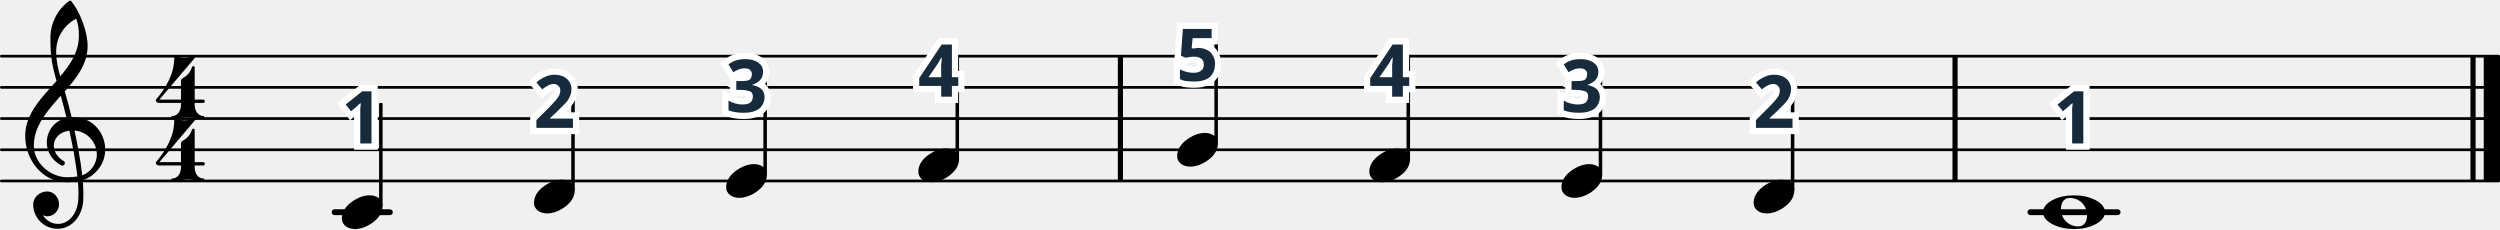
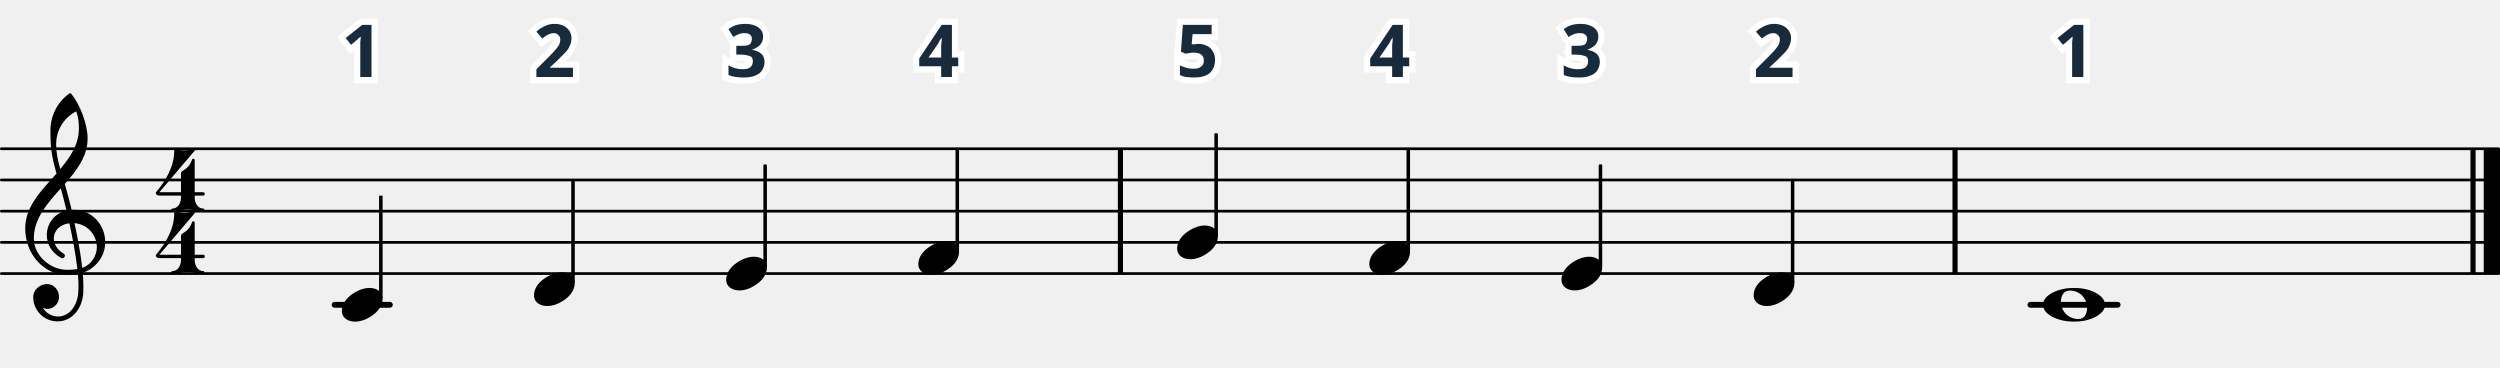
- <svg xmlns="http://www.w3.org/2000/svg" version="1.2" viewBox="0.0 -0.02 80.123 7.35" color="black">
+ <svg xmlns="http://www.w3.org/2000/svg" version="1.2" viewBox="0.0 -2.988 80.123 11.768" color="black">
  <style type="text/css">

tspan { white-space: pre; }

</style>
  <g transform="translate(0, 5.78)">
    <line stroke-linejoin="round" stroke-linecap="round" stroke-width="0.087" stroke="currentColor" x1="0.043" y1="0" x2="80.079" y2="0" />
  </g>
  <g transform="translate(0, 4.78)">
    <line stroke-linejoin="round" stroke-linecap="round" stroke-width="0.087" stroke="currentColor" x1="0.043" y1="0" x2="80.079" y2="0" />
  </g>
  <g transform="translate(0, 3.78)">
    <line stroke-linejoin="round" stroke-linecap="round" stroke-width="0.087" stroke="currentColor" x1="0.043" y1="0" x2="80.079" y2="0" />
  </g>
  <g transform="translate(0, 2.78)">
    <line stroke-linejoin="round" stroke-linecap="round" stroke-width="0.087" stroke="currentColor" x1="0.043" y1="0" x2="80.079" y2="0" />
  </g>
  <g transform="translate(0, 1.78)">
    <line stroke-linejoin="round" stroke-linecap="round" stroke-width="0.087" stroke="currentColor" x1="0.043" y1="0" x2="80.079" y2="0" />
  </g>
  <g transform="translate(35.826, 3.78)">
    <rect x="0" y="-2" width="0.165" height="4" ry="0" fill="currentColor" />
  </g>
  <g transform="translate(62.575, 3.78)">
    <rect x="0" y="-2" width="0.165" height="4" ry="0" fill="currentColor" />
  </g>
  <g transform="translate(79.602, 3.78)">
    <rect x="0" y="-2" width="0.521" height="4" ry="0" fill="currentColor" />
  </g>
  <g transform="translate(79.176, 3.78)">
    <rect x="0" y="-2" width="0.165" height="4" ry="0" fill="currentColor" />
  </g>
  <g transform="translate(0, 6.78)">
    <rect x="64.979" y="-0.093" width="2.983" height="0.187" ry="0.093" fill="currentColor" />
  </g>
  <g transform="translate(0, 6.78)">
    <rect x="10.63" y="-0.093" width="1.959" height="0.187" ry="0.093" fill="currentColor" />
  </g>
  <g transform="translate(57.452, 3.78)">
    <rect x="-0.057" y="-1" width="0.113" height="3.303" ry="0.032" fill="currentColor" />
  </g>
  <g>
    <g transform="translate(56.203, 6.28)">
      <path transform="scale(0.004, -0.004)" d="M222 135c53 0 104 -27 104 -86c0 -71 -56 -120 -103 -148c-36 -22 -76 -36 -118 -36c-53 0 -105 27 -105 86c0 71 57 120 104 148c36 22 76 36 118 36z" fill="currentColor" />
    </g>
  </g>
  <g transform="translate(51.294, 3.78)">
    <rect x="-0.057" y="-1.5" width="0.113" height="3.303" ry="0.032" fill="currentColor" />
  </g>
  <g>
    <g transform="translate(50.044, 5.78)">
      <path transform="scale(0.004, -0.004)" d="M222 135c53 0 104 -27 104 -86c0 -71 -56 -120 -103 -148c-36 -22 -76 -36 -118 -36c-53 0 -105 27 -105 86c0 71 57 120 104 148c36 22 76 36 118 36z" fill="currentColor" />
    </g>
  </g>
  <g>
    <g transform="translate(65.476, 6.78)">
      <path transform="scale(0.004, -0.004)" d="M215 114c-50 0 -71 -42 -71 -88c0 -79 60 -140 139 -140c50 0 70 42 70 88c0 79 -59 140 -138 140zM497 0c0 -43 -35 -74 -73 -95c-54 -29 -114 -40 -175 -40s-122 11 -176 40c-38 21 -73 52 -73 95s35 74 73 95c54 29 115 40 176 40s121 -11 175 -40 c38 -21 73 -52 73 -95z" fill="currentColor" />
    </g>
  </g>
  <g transform="translate(45.135, 3.78)">
    <rect x="-0.057" y="-2" width="0.113" height="3.303" ry="0.032" fill="currentColor" />
  </g>
  <g>
    <g transform="translate(43.886, 5.28)">
      <path transform="scale(0.004, -0.004)" d="M222 135c53 0 104 -27 104 -86c0 -71 -56 -120 -103 -148c-36 -22 -76 -36 -118 -36c-53 0 -105 27 -105 86c0 71 57 120 104 148c36 22 76 36 118 36z" fill="currentColor" />
    </g>
  </g>
  <g>
    <g transform="translate(23.274, 5.78)">
      <path transform="scale(0.004, -0.004)" d="M222 135c53 0 104 -27 104 -86c0 -71 -56 -120 -103 -148c-36 -22 -76 -36 -118 -36c-53 0 -105 27 -105 86c0 71 57 120 104 148c36 22 76 36 118 36z" fill="currentColor" />
    </g>
  </g>
  <g transform="translate(18.365, 3.78)">
    <rect x="-0.057" y="-1" width="0.113" height="3.303" ry="0.032" fill="currentColor" />
  </g>
  <g>
    <g transform="translate(17.115, 6.28)">
      <path transform="scale(0.004, -0.004)" d="M222 135c53 0 104 -27 104 -86c0 -71 -56 -120 -103 -148c-36 -22 -76 -36 -118 -36c-53 0 -105 27 -105 86c0 71 57 120 104 148c36 22 76 36 118 36z" fill="currentColor" />
    </g>
  </g>
  <g transform="translate(12.206, 3.78)">
    <rect x="-0.057" y="-0.5" width="0.113" height="3.303" ry="0.032" fill="currentColor" />
  </g>
  <g transform="translate(5, 3.78)">
    <path transform="scale(0.004, -0.004)" d="M208 319c21 13 42 27 57 47c11 15 18 32 25 49c4 9 20 7 20 -7v-256h68c9 0 13 -7 13 -14s-4 -13 -13 -13h-68v-16c0 -45 26 -88 68 -88c7 0 10 -5 10 -10s-3 -11 -10 -11c-41 0 -82 13 -123 13s-82 -13 -123 -13c-7 0 -10 6 -10 11s3 10 10 10c42 0 68 43 68 88v16h-173 c-21 0 -29 13 -29 21c0 2 1 5 2 6c81 96 146 208 146 333c0 8 5 15 12 15h3c22 -7 44 -13 67 -13s45 6 67 13c2 1 2 1 4 1c10 0 16 -10 11 -16l-283 -333h173v147c0 8 2 16 8 20z" fill="currentColor" />
  </g>
  <g transform="translate(5, 5.784)">
    <path transform="scale(0.004, -0.004)" d="M208 319c21 13 42 27 57 47c11 15 18 32 25 49c4 9 20 7 20 -7v-256h68c9 0 13 -7 13 -14s-4 -13 -13 -13h-68v-16c0 -45 26 -88 68 -88c7 0 10 -5 10 -10s-3 -11 -10 -11c-41 0 -82 13 -123 13s-82 -13 -123 -13c-7 0 -10 6 -10 11s3 10 10 10c42 0 68 43 68 88v16h-173 c-21 0 -29 13 -29 21c0 2 1 5 2 6c81 96 146 208 146 333c0 8 5 15 12 15h3c22 -7 44 -13 67 -13s45 6 67 13c2 1 2 1 4 1c10 0 16 -10 11 -16l-283 -333h173v147c0 8 2 16 8 20z" fill="currentColor" />
  </g>
  <g transform="translate(0.8, 4.78)">
    <path transform="scale(0.004, -0.004)" d="M374 260c5 0 10 1 15 1c154 0 254 -127 254 -259c0 -76 -33 -153 -107 -208c-22 -17 -47 -29 -73 -37c3 -36 5 -72 5 -108c0 -19 0 -37 -1 -56c-7 -120 -88 -226 -206 -226c-108 0 -195 87 -195 195c0 58 53 104 112 104c54 0 95 -48 95 -104c0 -52 -43 -95 -95 -95 c-12 0 -24 4 -35 9c26 -41 70 -70 121 -70c96 0 157 93 163 193c1 18 2 35 2 53c0 32 -2 64 -5 96c-29 -5 -58 -8 -89 -8c-188 0 -333 171 -333 372c0 178 133 306 251 440c-18 63 -35 126 -42 191c-6 51 -7 102 -7 154c0 116 55 226 150 295c2 2 5 3 8 3s6 -1 8 -3 c70 -84 132 -246 132 -359c0 -144 -87 -256 -183 -365c20 -69 39 -138 55 -208zM459 -205c69 24 117 96 117 166c0 92 -69 184 -179 193c25 -117 48 -235 62 -359zM71 31c0 -136 131 -251 267 -251c28 0 55 2 82 6c-15 128 -38 247 -64 367c-79 -9 -125 -62 -125 -121 c0 -44 26 -92 82 -124c4 -4 7 -9 7 -14c0 -11 -9 -21 -20 -21c-3 0 -6 1 -9 2c-80 43 -116 114 -116 184c0 88 57 173 158 196c-14 60 -30 119 -46 178c-108 -121 -216 -242 -216 -402zM411 1050c-99 -50 -161 -151 -161 -262c0 -76 15 -137 33 -200c82 97 149 198 149 325 c0 58 -4 84 -21 137z" fill="currentColor" />
  </g>
  <g>
    <g transform="translate(10.957, 6.78)">
      <path transform="scale(0.004, -0.004)" d="M222 135c53 0 104 -27 104 -86c0 -71 -56 -120 -103 -148c-36 -22 -76 -36 -118 -36c-53 0 -105 27 -105 86c0 71 57 120 104 148c36 22 76 36 118 36z" fill="currentColor" />
    </g>
  </g>
  <g transform="translate(24.523, 3.78)">
    <rect x="-0.057" y="-1.5" width="0.113" height="3.303" ry="0.032" fill="currentColor" />
  </g>
  <g transform="translate(38.977, 3.78)">
    <rect x="-0.057" y="-2.5" width="0.113" height="3.303" ry="0.032" fill="currentColor" />
  </g>
  <g>
    <g transform="translate(37.727, 4.78)">
      <path transform="scale(0.004, -0.004)" d="M222 135c53 0 104 -27 104 -86c0 -71 -56 -120 -103 -148c-36 -22 -76 -36 -118 -36c-53 0 -105 27 -105 86c0 71 57 120 104 148c36 22 76 36 118 36z" fill="currentColor" />
    </g>
  </g>
  <g transform="translate(30.681, 3.78)">
    <rect x="-0.057" y="-2" width="0.113" height="3.303" ry="0.032" fill="currentColor" />
  </g>
  <g>
    <g transform="translate(29.432, 5.28)">
      <path transform="scale(0.004, -0.004)" d="M222 135c53 0 104 -27 104 -86c0 -71 -56 -120 -103 -148c-36 -22 -76 -36 -118 -36c-53 0 -105 27 -105 86c0 71 57 120 104 148c36 22 76 36 118 36z" fill="currentColor" />
    </g>
  </g>
  <g aria-label="ゆびばんごう">
-     <text x="11.61" y="4.58" font-size="2.35" font-family="sans-serif" font-weight="bold" text-anchor="middle" fill="#172b3d" stroke="white" stroke-width=".4" paint-order="stroke">1</text>
-     <text x="17.768" y="4.08" font-size="2.35" font-family="sans-serif" font-weight="bold" text-anchor="middle" fill="#172b3d" stroke="white" stroke-width=".4" paint-order="stroke">2</text>
-     <text x="23.927" y="3.58" font-size="2.35" font-family="sans-serif" font-weight="bold" text-anchor="middle" fill="#172b3d" stroke="white" stroke-width=".4" paint-order="stroke">3</text>
-     <text x="30.085" y="3.08" font-size="2.35" font-family="sans-serif" font-weight="bold" text-anchor="middle" fill="#172b3d" stroke="white" stroke-width=".4" paint-order="stroke">4</text>
-     <text x="38.38" y="2.58" font-size="2.35" font-family="sans-serif" font-weight="bold" text-anchor="middle" fill="#172b3d" stroke="white" stroke-width=".4" paint-order="stroke">5</text>
-     <text x="44.539" y="3.08" font-size="2.35" font-family="sans-serif" font-weight="bold" text-anchor="middle" fill="#172b3d" stroke="white" stroke-width=".4" paint-order="stroke">4</text>
-     <text x="50.697" y="3.58" font-size="2.35" font-family="sans-serif" font-weight="bold" text-anchor="middle" fill="#172b3d" stroke="white" stroke-width=".4" paint-order="stroke">3</text>
-     <text x="56.856" y="4.08" font-size="2.35" font-family="sans-serif" font-weight="bold" text-anchor="middle" fill="#172b3d" stroke="white" stroke-width=".4" paint-order="stroke">2</text>
-     <text x="66.471" y="4.58" font-size="2.35" font-family="sans-serif" font-weight="bold" text-anchor="middle" fill="#172b3d" stroke="white" stroke-width=".4" paint-order="stroke">1</text>
+     <text x="11.61" y="-0.52" font-size="2.35" font-family="sans-serif" font-weight="bold" text-anchor="middle" fill="#172b3d" stroke="white" stroke-width=".4" paint-order="stroke">1</text>
+     <text x="17.768" y="-0.52" font-size="2.35" font-family="sans-serif" font-weight="bold" text-anchor="middle" fill="#172b3d" stroke="white" stroke-width=".4" paint-order="stroke">2</text>
+     <text x="23.927" y="-0.52" font-size="2.35" font-family="sans-serif" font-weight="bold" text-anchor="middle" fill="#172b3d" stroke="white" stroke-width=".4" paint-order="stroke">3</text>
+     <text x="30.085" y="-0.52" font-size="2.35" font-family="sans-serif" font-weight="bold" text-anchor="middle" fill="#172b3d" stroke="white" stroke-width=".4" paint-order="stroke">4</text>
+     <text x="38.38" y="-0.52" font-size="2.35" font-family="sans-serif" font-weight="bold" text-anchor="middle" fill="#172b3d" stroke="white" stroke-width=".4" paint-order="stroke">5</text>
+     <text x="44.539" y="-0.52" font-size="2.35" font-family="sans-serif" font-weight="bold" text-anchor="middle" fill="#172b3d" stroke="white" stroke-width=".4" paint-order="stroke">4</text>
+     <text x="50.697" y="-0.52" font-size="2.35" font-family="sans-serif" font-weight="bold" text-anchor="middle" fill="#172b3d" stroke="white" stroke-width=".4" paint-order="stroke">3</text>
+     <text x="56.856" y="-0.52" font-size="2.35" font-family="sans-serif" font-weight="bold" text-anchor="middle" fill="#172b3d" stroke="white" stroke-width=".4" paint-order="stroke">2</text>
+     <text x="66.471" y="-0.52" font-size="2.35" font-family="sans-serif" font-weight="bold" text-anchor="middle" fill="#172b3d" stroke="white" stroke-width=".4" paint-order="stroke">1</text>
  </g>
</svg>
